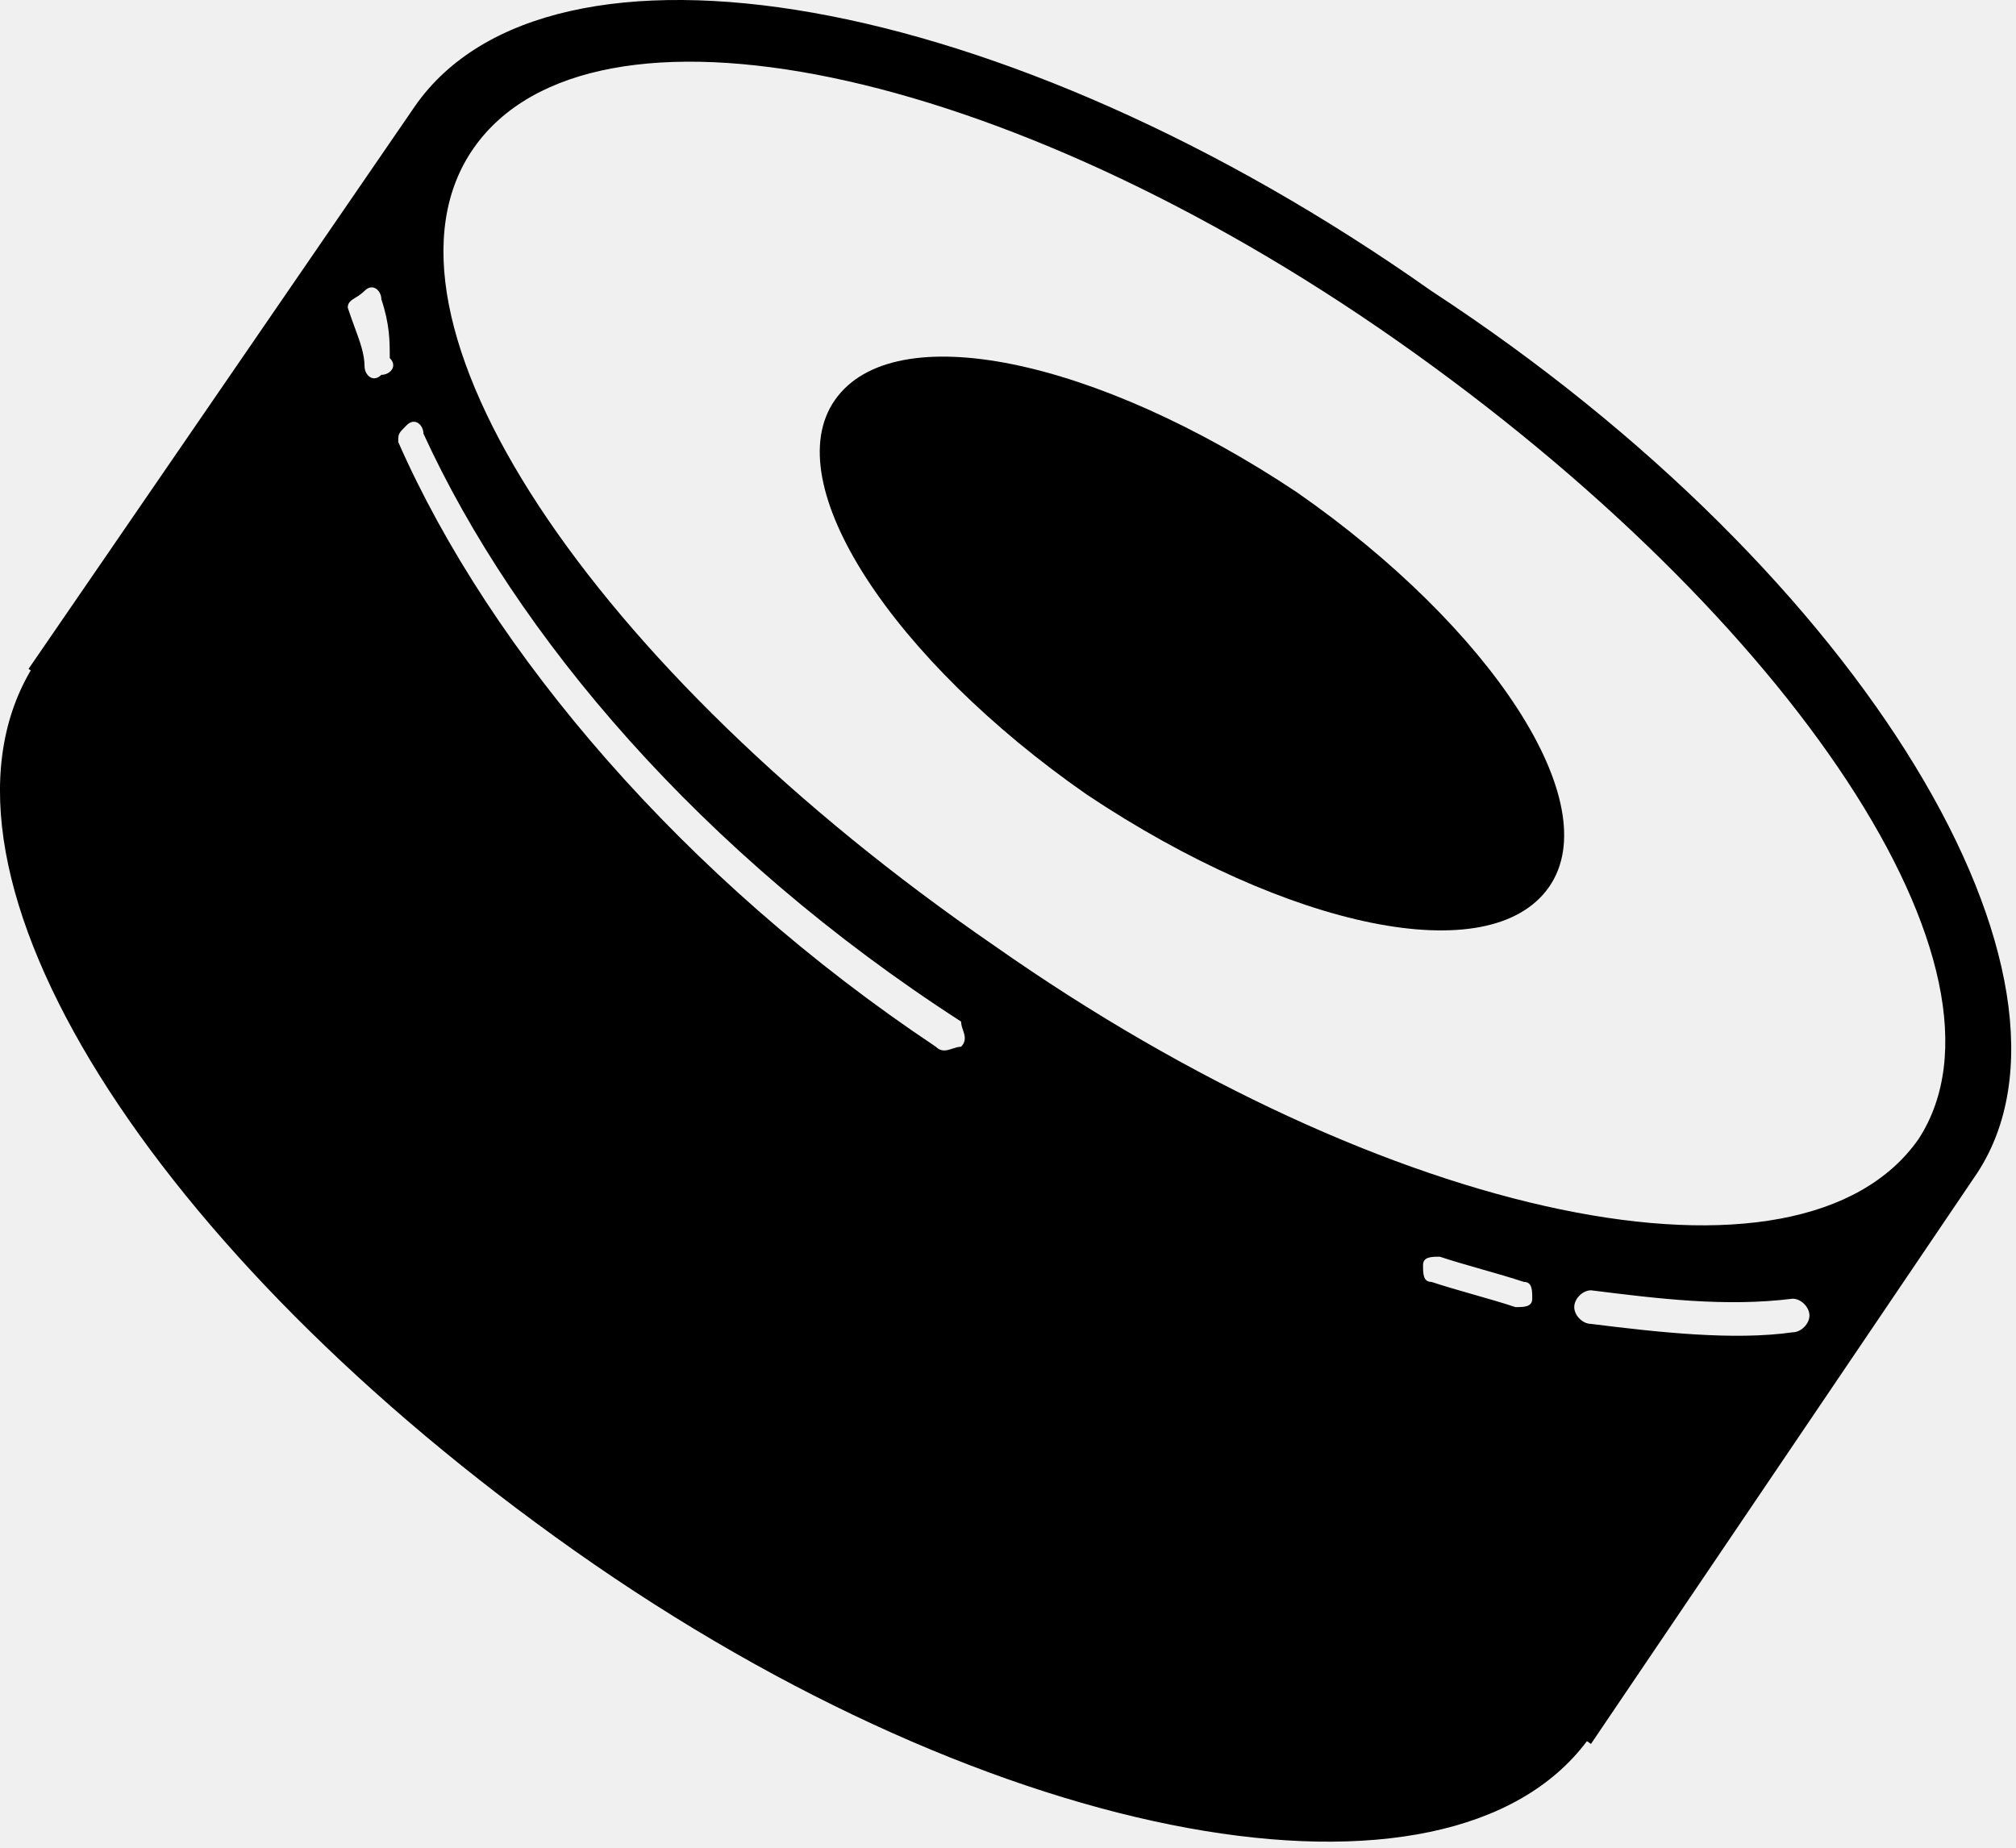
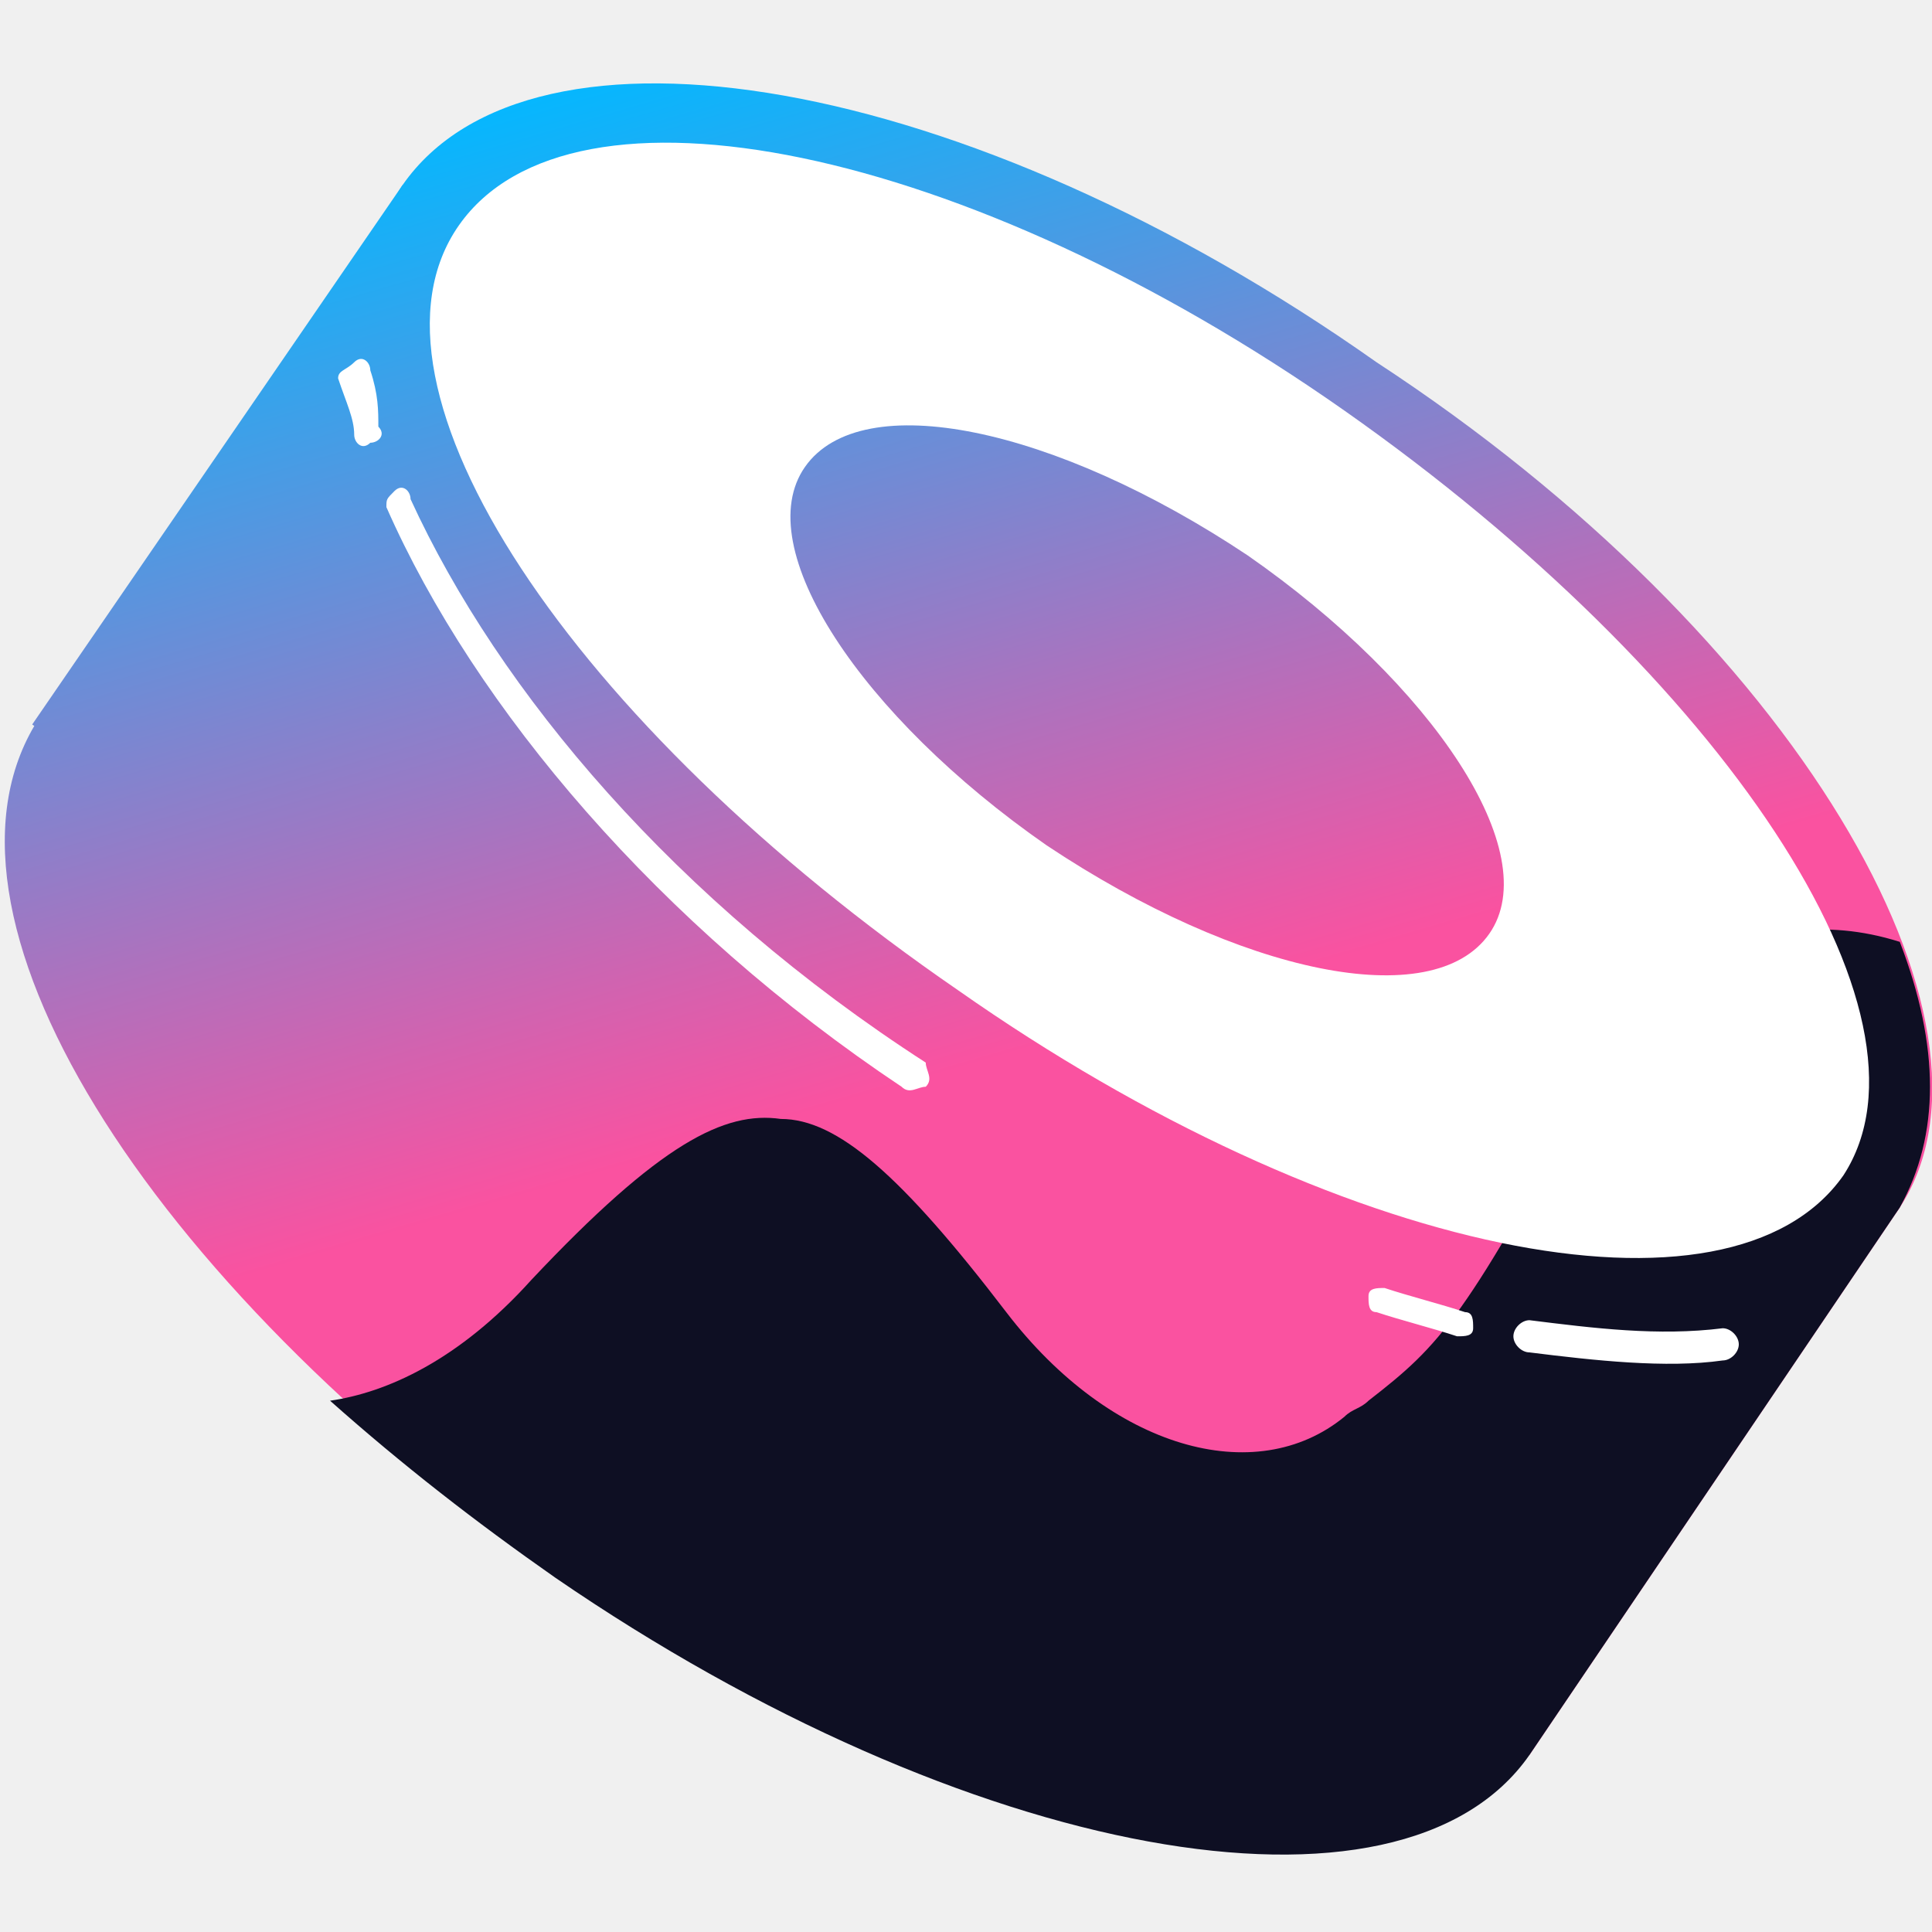
- <svg xmlns="http://www.w3.org/2000/svg" fill="none" viewBox="0 0 24 22">
-   <path fill="currentColor" d="M12.94 9.462c2.4 1.6 4.8 2.1 5.5 1.1.7-1-.7-3.1-3-4.7-2.4-1.6-4.8-2.1-5.5-1.1-.7 1 .7 3.1 3 4.7Z" />
-   <path fill="currentColor" fill-rule="evenodd" d="M17.04 3.464c5.2 3.4 8 8.2 6.5 10.5l-4.6 6.8-.048-.033c-1.658 2.215-7.002 1.297-12.051-2.267C1.823 14.922-1.065 10.413.366 7.982L.34 7.964l4.6-6.7c1.6-2.3 7-1.4 12.1 2.2Zm-5.2 7.798c4.7 3.3 9.6 4.3 11 2.3 1.3-2-1.5-6.2-6.2-9.5s-9.6-4.3-11-2.3c-1.4 2 1.4 6.2 6.2 9.5Zm-7.3-7.699c0-.1-.1-.2-.2-.1a.559.559 0 0 1-.11.082c-.052.033-.09.056-.09.118.026.08.053.154.078.222.068.185.122.332.122.478 0 .1.1.2.2.1.1 0 .2-.1.1-.2 0-.2 0-.4-.1-.7Zm.501 1.6c0-.1-.1-.2-.2-.1s-.1.1-.1.2c1.1 2.5 3.4 5.2 6.4 7.2.067.067.134.044.2.022.034-.011.067-.022.1-.022.067-.067.045-.133.023-.2a.322.322 0 0 1-.023-.1c-3.1-2-5.3-4.6-6.4-7Zm11.9 9.9c0-.1.1-.1.2-.1.15.05.324.1.5.15.174.05.35.1.5.15.1 0 .1.1.1.2s-.1.1-.2.1c-.15-.05-.325-.1-.5-.15-.175-.05-.35-.1-.5-.15-.1 0-.1-.1-.1-.2Zm1.8.5c0-.1.1-.2.2-.2.8.1 1.6.2 2.4.1.1 0 .2.1.2.2s-.1.2-.2.2c-.7.1-1.6 0-2.4-.1-.1 0-.2-.1-.2-.2Z" clip-rule="evenodd" />
+ <svg xmlns="http://www.w3.org/2000/svg" xmlns:xlink="http://www.w3.org/1999/xlink" xml:space="preserve" viewBox="0 0 24 24">
+   <defs>
+     <path id="a" d="M0 0h24v24H0z" />
+   </defs>
+   <clipPath id="b">
+     <use xlink:href="#a" style="overflow:visible" />
+   </clipPath>
+   <g style="clip-path:url(#b)">
+     <linearGradient id="c" x1="20.644" x2="24.333" y1="1011.506" y2="998.84" gradientTransform="matrix(1 0 0 -1 -12 1012)" gradientUnits="userSpaceOnUse">
+       <stop offset="0" style="stop-color:#03b8ff" />
+       <stop offset="1" style="stop-color:#fa52a0" />
+     </linearGradient>
+     <path d="M5 2.3 23.6 15 19 21.8.4 9z" style="fill:url(#c)" />
+     <linearGradient id="d" x1="23.682" x2="27.37" y1="1012.39" y2="999.724" gradientTransform="matrix(1 0 0 -1 -12 1012)" gradientUnits="userSpaceOnUse">
+       <stop offset="0" style="stop-color:#03b8ff" />
+       <stop offset="1" style="stop-color:#fa52a0" />
+     </linearGradient>
+     <path d="M23.6 15c-1.6 2.3-7 1.4-12.1-2.2C6.3 9.3 3.5 4.6 5 2.3 6.6 0 12 .9 17.1 4.5c5.2 3.4 8 8.2 6.5 10.5" style="fill:url(#d)" />
+     <linearGradient id="e" x1="17.616" x2="21.305" y1="1010.624" y2="997.958" gradientTransform="matrix(1 0 0 -1 -12 1012)" gradientUnits="userSpaceOnUse">
+       <stop offset="0" style="stop-color:#03b8ff" />
+       <stop offset="1" style="stop-color:#fa52a0" />
+     </linearGradient>
+     <path d="M19 21.7c-1.6 2.3-7 1.4-12.1-2.2s-8-8.2-6.4-10.6c1.6-2.3 7-1.4 12.1 2.2s7.9 8.3 6.4 10.6" style="fill:url(#e)" />
+     <path d="M23.6 15 19 21.8c-1.6 2.3-7 1.3-12.1-2.2-1-.7-1.9-1.4-2.8-2.2.7-.1 1.6-.5 2.5-1.5 1.6-1.7 2.4-2.1 3.1-2 .7 0 1.5.7 2.8 2.4s3.1 2.2 4.2 1.3c.1-.1.2-.1.3-.2.9-.7 1.2-1 2.9-4.2.4-.8 1.8-2.1 3.7-1.5q.75 1.95 0 3.3" style="fill:#0e0f23" />
+     <path d="M22.9 14.6c-1.4 2-6.3 1-11-2.3C7.1 9 4.3 4.8 5.7 2.8s6.3-1 11 2.3 7.5 7.5 6.2 9.5m-4.4-3c-.7 1-3.1.5-5.5-1.1-2.3-1.6-3.7-3.7-3-4.7s3.1-.5 5.5 1.1c2.3 1.6 3.7 3.7 3 4.7" style="fill-rule:evenodd;clip-rule:evenodd;fill:#fff" />
+     <path d="M4.6 4.6c0-.1-.1-.2-.2-.1s-.2.1-.2.2c.1.3.2.5.2.7 0 .1.1.2.2.1.1 0 .2-.1.1-.2 0-.2 0-.4-.1-.7m.5 1.6c0-.1-.1-.2-.2-.1s-.1.1-.1.2c1.1 2.5 3.4 5.2 6.4 7.2.1.1.2 0 .3 0 .1-.1 0-.2 0-.3-3.1-2-5.3-4.6-6.4-7M17.2 16c-.1 0-.2 0-.2.1s0 .2.1.2c.3.1.7.2 1 .3.1 0 .2 0 .2-.1s0-.2-.1-.2c-.3-.1-.7-.2-1-.3m1.8.4c-.1 0-.2.1-.2.2s.1.2.2.2c.8.1 1.7.2 2.4.1.1 0 .2-.1.2-.2s-.1-.2-.2-.2c-.8.1-1.6 0-2.4-.1" style="fill:#fff" />
+   </g>
</svg>
